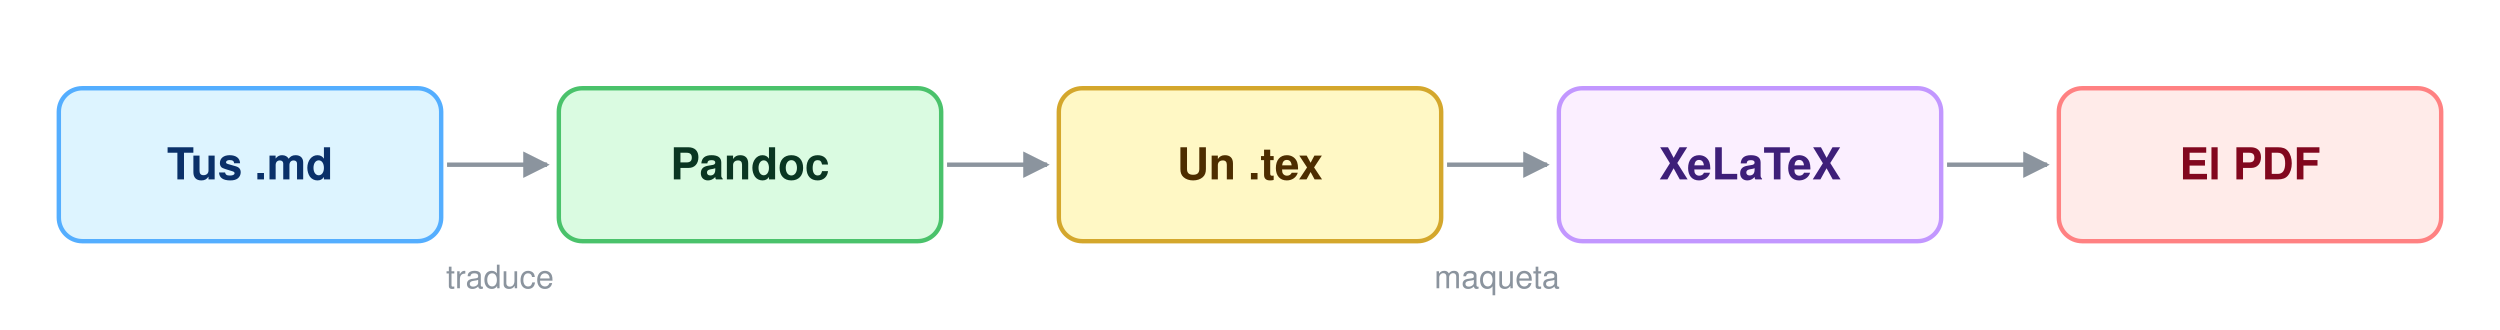
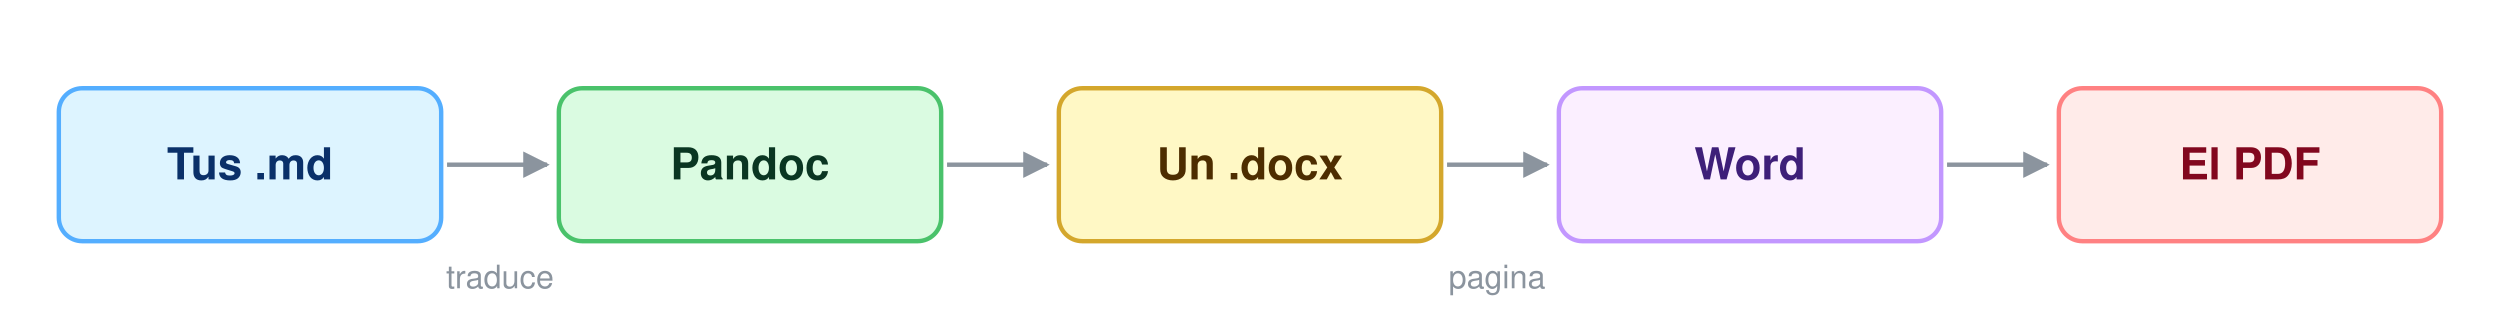
<svg xmlns="http://www.w3.org/2000/svg" viewBox="0 0 850 112" width="850" height="112" font-family="-apple-system, BlinkMacSystemFont, 'Segoe UI', Helvetica, Arial, sans-serif">
  <defs>
    <marker id="punta" viewBox="0 0 10 10" refX="9" refY="5" markerWidth="6" markerHeight="6" orient="auto-start-reverse">
      <path d="M 0 0 L 10 5 L 0 10 z" fill="#8b949e" />
    </marker>
  </defs>
  <rect x="20" y="30" width="130" height="52" rx="8" fill="#ddf4ff" stroke="#54aeff" stroke-width="1.5" />
  <text x="85" y="61" text-anchor="middle" font-size="15" font-weight="600" fill="#0a3069">Tus .md</text>
  <rect x="190" y="30" width="130" height="52" rx="8" fill="#dafbe1" stroke="#4ac26b" stroke-width="1.5" />
  <text x="255" y="61" text-anchor="middle" font-size="15" font-weight="600" fill="#0a3622">Pandoc</text>
  <rect x="360" y="30" width="130" height="52" rx="8" fill="#fff8c5" stroke="#d4a72c" stroke-width="1.5" />
-   <text x="425" y="61" text-anchor="middle" font-size="15" font-weight="600" fill="#4d2d00">Un .tex</text>
+   <text x="425" y="61" text-anchor="middle" font-size="15" font-weight="600" fill="#4d2d00">Un .docx</text>
  <rect x="530" y="30" width="130" height="52" rx="8" fill="#fbefff" stroke="#c297ff" stroke-width="1.5" />
-   <text x="595" y="61" text-anchor="middle" font-size="15" font-weight="600" fill="#3e1f79">XeLaTeX</text>
+   <text x="595" y="61" text-anchor="middle" font-size="15" font-weight="600" fill="#3e1f79">Word</text>
  <rect x="700" y="30" width="130" height="52" rx="8" fill="#ffebe9" stroke="#ff8182" stroke-width="1.5" />
  <text x="765" y="61" text-anchor="middle" font-size="15" font-weight="600" fill="#82071e">El PDF</text>
  <line x1="152" y1="56" x2="186" y2="56" stroke="#8b949e" stroke-width="1.5" marker-end="url(#punta)" />
  <line x1="322" y1="56" x2="356" y2="56" stroke="#8b949e" stroke-width="1.5" marker-end="url(#punta)" />
  <line x1="492" y1="56" x2="526" y2="56" stroke="#8b949e" stroke-width="1.5" marker-end="url(#punta)" />
  <line x1="662" y1="56" x2="696" y2="56" stroke="#8b949e" stroke-width="1.5" marker-end="url(#punta)" />
  <text x="170" y="98" text-anchor="middle" font-size="11" fill="#8b949e">traduce</text>
-   <text x="509" y="98" text-anchor="middle" font-size="11" fill="#8b949e">maqueta</text>
+   <text x="509" y="98" text-anchor="middle" font-size="11" fill="#8b949e">pagina</text>
</svg>
